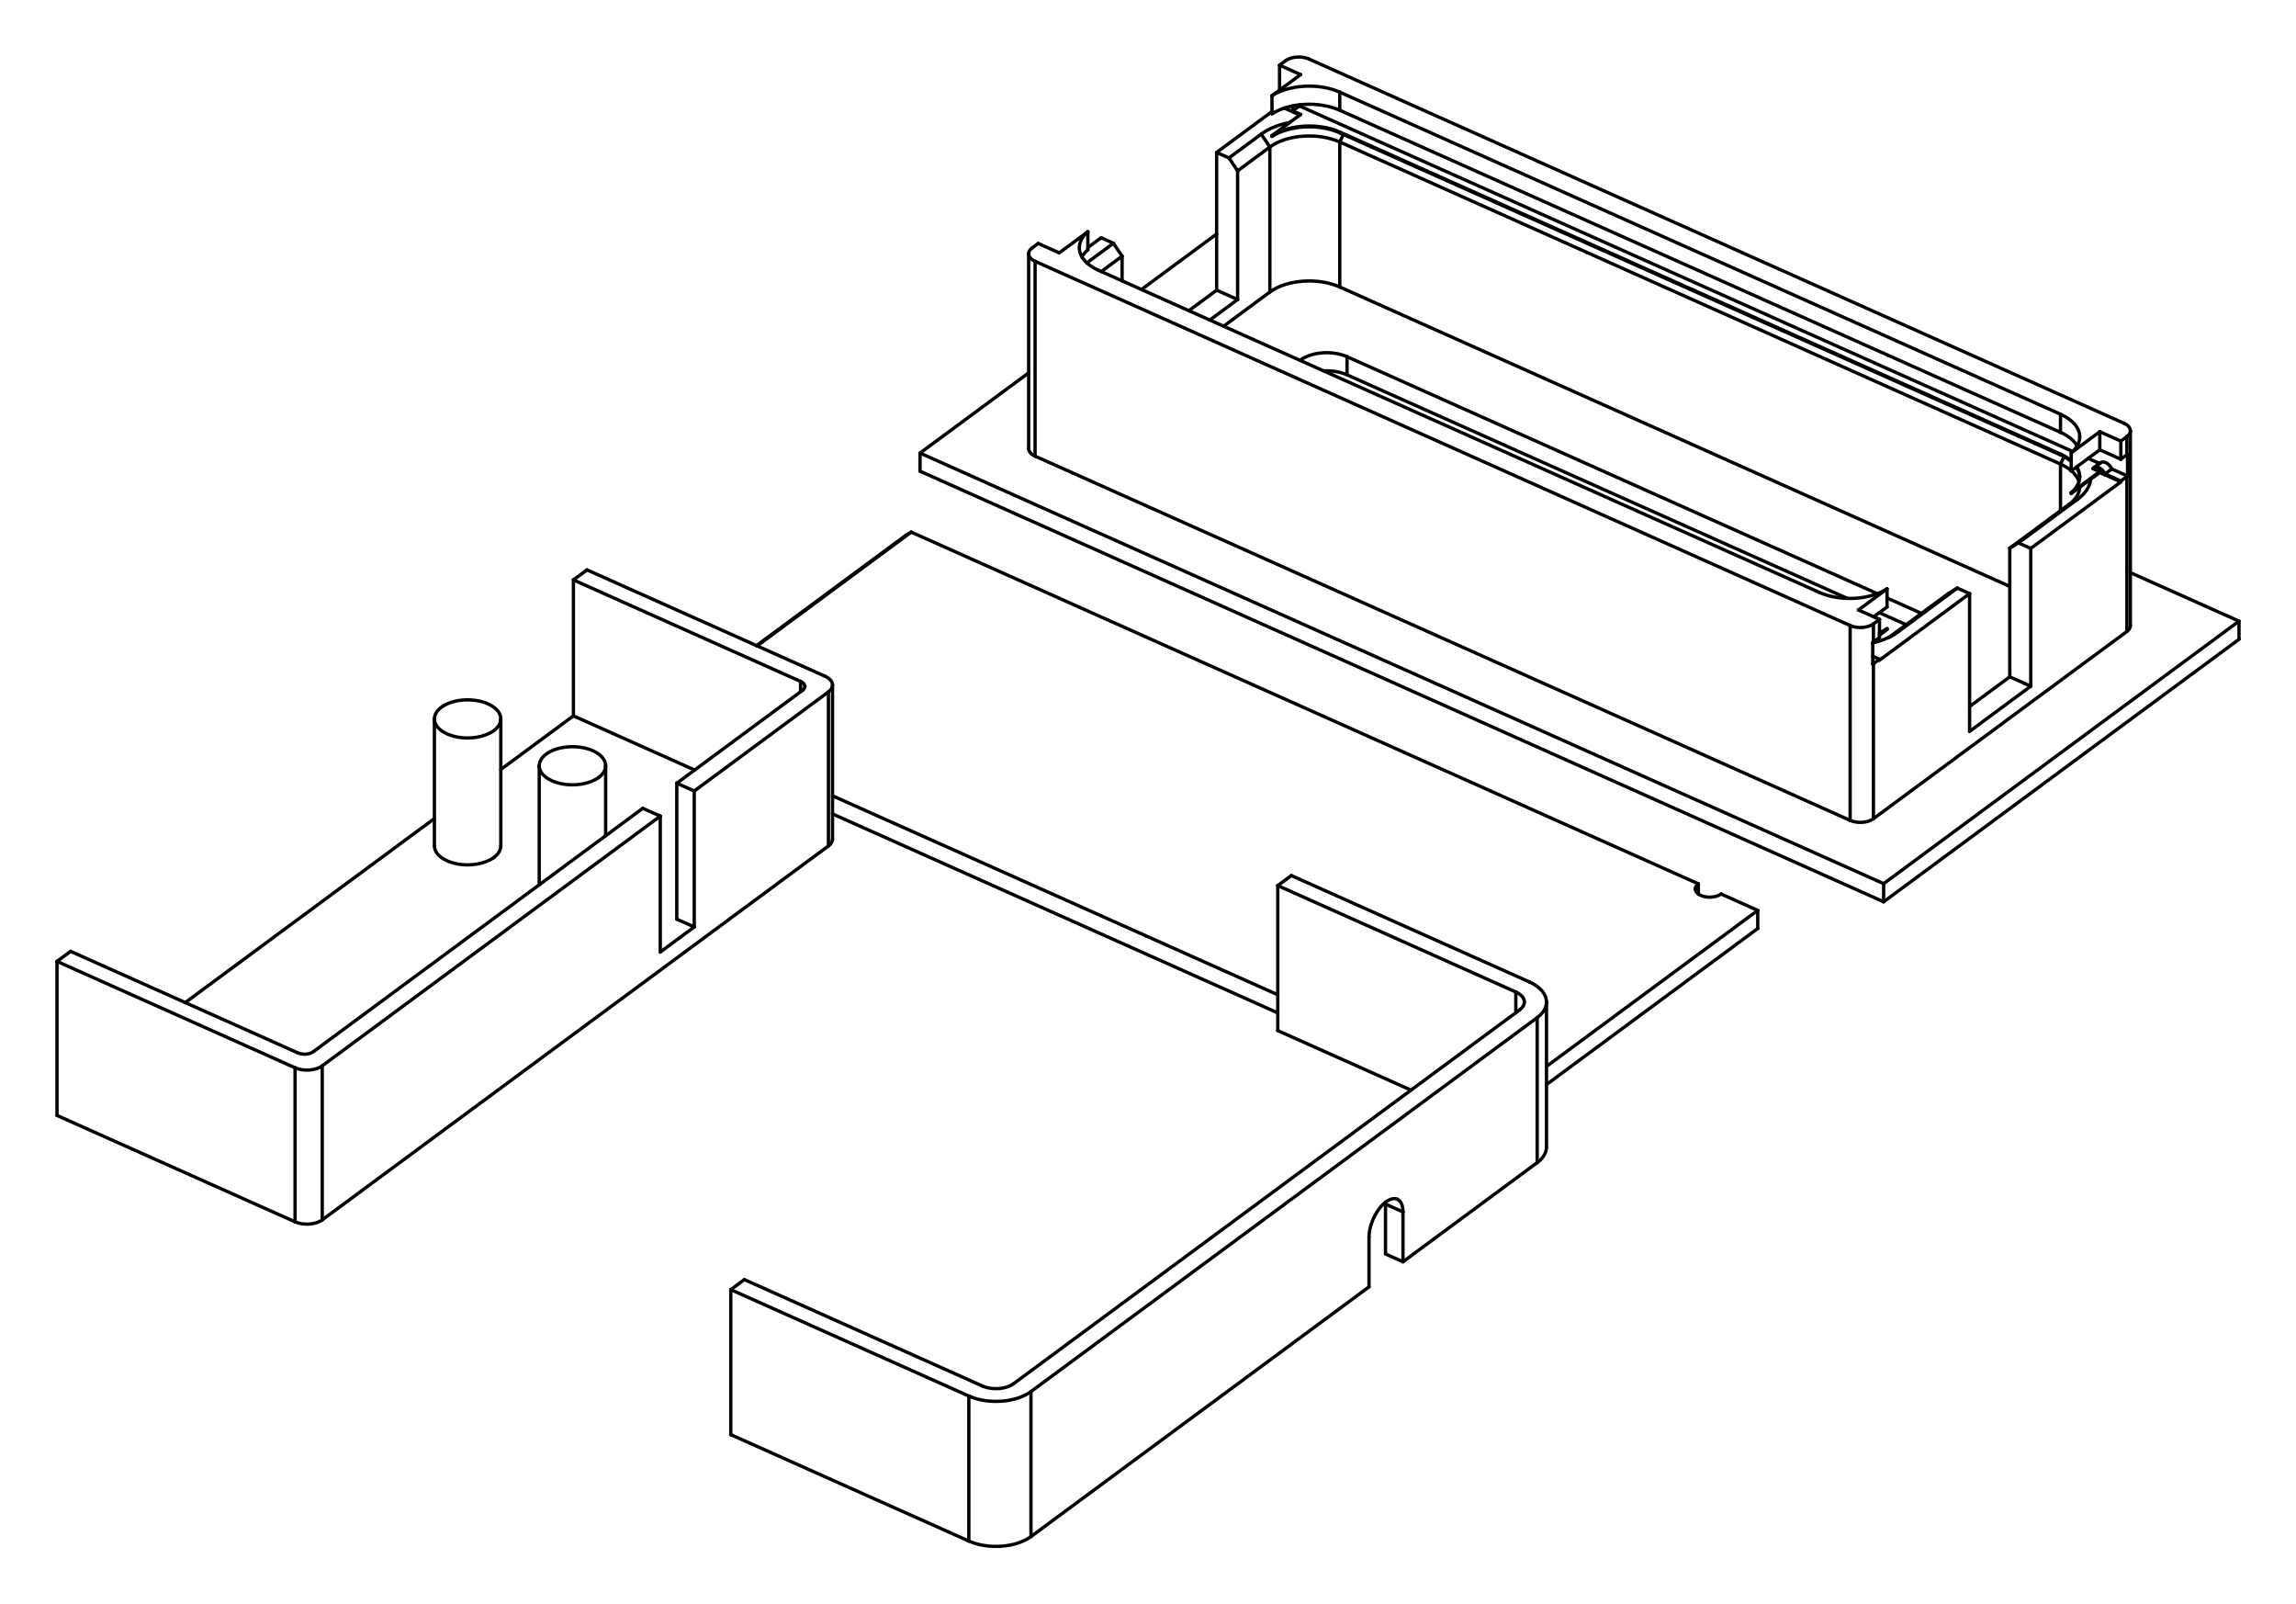
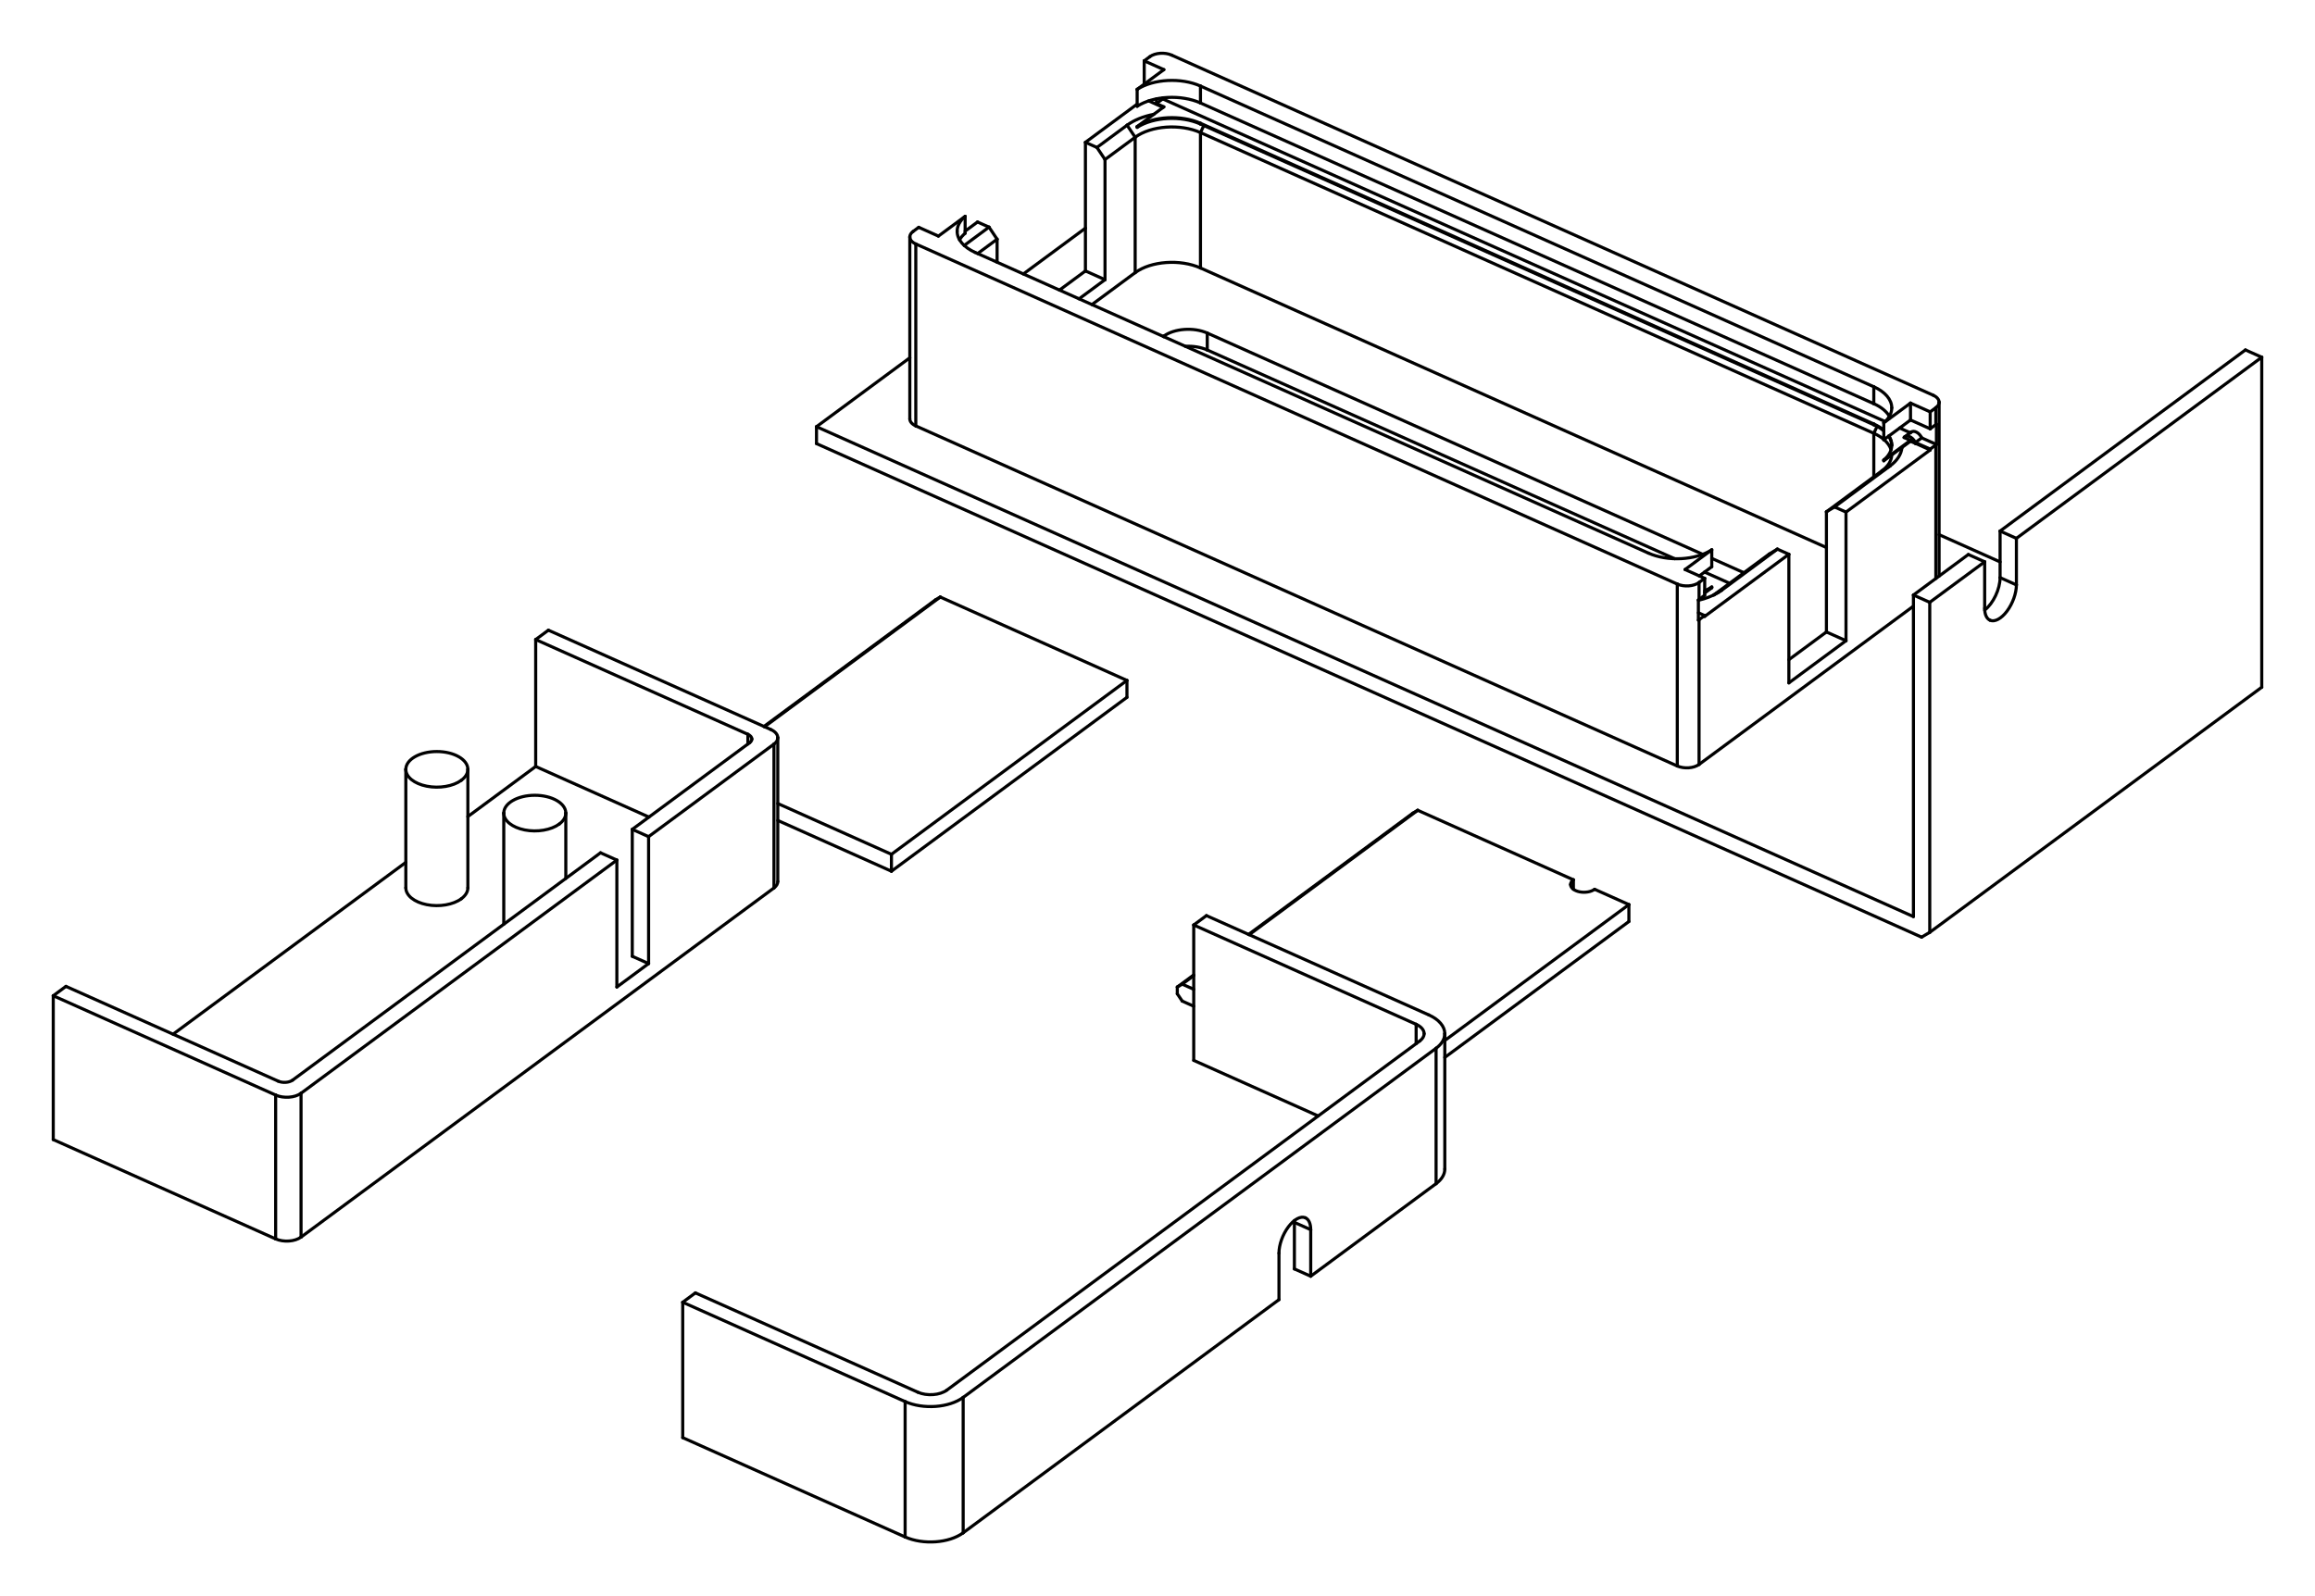
- <svg xmlns="http://www.w3.org/2000/svg" width="207.454mm" height="144.833mm" viewBox="-112.02 -72.823 207.454 144.833" version="1.1">
+ <svg xmlns="http://www.w3.org/2000/svg" width="223.894mm" height="154.321mm" viewBox="-115.089 -80.044 223.894 154.321" version="1.1">
  <g transform="scale(1,-1)" stroke-linecap="round">
    <g fill="none" stroke="rgb(0,0,0)" stroke-width="0.3" id="visible">
-       <line x1="58.175" y1="-8.634" x2="-28.89" y2="30.26" />
-       <line x1="90.284" y1="15.077" x2="58.175" y2="-8.634" />
-       <path d="M 9.691,38.965 A 3.0,1.723 -7.637550294338697e-15 0,1 7.572,39.321" />
-       <line x1="60.21" y1="16.397" x2="57.785" y2="17.481" />
-       <line x1="54.895" y1="18.771" x2="9.691" y2="38.965" />
-       <line x1="-28.89" y1="31.898" x2="-28.89" y2="30.26" />
-       <line x1="-2.092" y1="51.688" x2="-8.884" y2="46.672" />
-       <line x1="-19.076" y1="39.145" x2="-28.89" y2="31.898" />
-       <line x1="58.175" y1="-6.997" x2="58.175" y2="-8.634" />
-       <line x1="58.175" y1="-6.997" x2="-28.89" y2="31.898" />
-       <line x1="90.284" y1="16.715" x2="90.284" y2="15.077" />
-       <line x1="90.284" y1="16.715" x2="58.175" y2="-6.997" />
-       <line x1="90.284" y1="16.715" x2="80.47" y2="21.099" />
-       <line x1="5.443" y1="40.272" x2="5.482" y2="40.3" />
-       <path d="M 9.691,40.602 A 3.0,1.723 -7.637550294338697e-15 0,1 5.482,40.3" />
-       <line x1="61.591" y1="17.417" x2="58.483" y2="18.806" />
-       <line x1="57.607" y1="19.197" x2="9.691" y2="40.602" />
-       <path d="M -18.497,31.621 A 1.5,0.862 180.0 0,0 -19.076,32.301" />
-       <path d="M 80.47,16.312 A 1.5,0.862 180.0 0,0 80.154,15.783" />
-       <line x1="-18.497" y1="31.621" x2="55.149" y2="-1.28" />
-       <line x1="80.154" y1="15.783" x2="57.254" y2="-1.128" />
-       <path d="M 57.254,-1.128 A 1.5,0.862 180.0 0,0 55.149,-1.28" />
-       <line x1="2.719" y1="46.446" x2="-1.464" y2="43.357" />
-       <path d="M 2.719,46.446 A 4.5,2.585 180.0 0,0 9.034,46.899" />
-       <line x1="9.034" y1="46.899" x2="69.573" y2="19.855" />
-       <path d="M 4.14,67.34 A 1.5,0.862 180.0 0,0 6.245,67.492" />
-       <line x1="4.14" y1="67.34" x2="3.593" y2="66.937" />
-       <line x1="3.593" y1="64.682" x2="3.593" y2="66.937" />
-       <line x1="2.911" y1="62.749" x2="-2.092" y2="59.055" />
-       <line x1="-2.092" y1="46.612" x2="-2.092" y2="59.055" />
-       <line x1="-2.092" y1="46.612" x2="-4.601" y2="44.759" />
-       <line x1="-12.529" y1="51.348" x2="-13.727" y2="50.463" />
-       <line x1="-18.214" y1="50.833" x2="-18.76" y2="50.429" />
-       <line x1="6.245" y1="67.492" x2="79.891" y2="34.591" />
-       <path d="M -18.497,49.22 A 1.5,0.862 180.0 0,0 -19.076,49.9" />
-       <path d="M -19.076,49.9 A 1.5,0.862 180.0 0,0 -18.76,50.429" />
-       <path d="M 79.891,34.591 A 1.5,0.862 180.0 0,0 80.47,33.911" />
-       <path d="M 80.47,33.911 A 1.5,0.862 180.0 0,0 80.154,33.382" />
-       <path d="M 80.154,31.745 A 1.5,0.862 -7.637550294338697e-15 0,1 80.213,31.792" />
-       <line x1="80.213" y1="29.827" x2="80.213" y2="31.792" />
-       <path d="M 80.154,29.781 A 1.5,0.862 -7.637550294338697e-15 0,1 80.213,29.827" />
-       <line x1="-18.497" y1="49.22" x2="55.149" y2="16.32" />
-       <line x1="80.154" y1="29.781" x2="79.608" y2="29.377" />
-       <line x1="79.608" y1="29.295" x2="79.608" y2="29.377" />
-       <line x1="79.608" y1="29.295" x2="71.467" y2="23.283" />
-       <line x1="71.467" y1="10.841" x2="71.467" y2="23.283" />
-       <line x1="71.467" y1="10.841" x2="65.942" y2="6.76" />
-       <line x1="65.942" y1="6.76" x2="65.942" y2="19.203" />
-       <line x1="65.942" y1="19.203" x2="57.801" y2="13.191" />
-       <line x1="57.801" y1="13.191" x2="57.801" y2="13.273" />
-       <line x1="57.801" y1="13.273" x2="57.254" y2="12.87" />
-       <path d="M 57.254,16.471 A 1.5,0.862 180.0 0,0 55.149,16.32" />
-       <path d="M 57.19,12.825 A 1.5,0.862 -7.637550294338697e-15 0,1 57.254,12.87" />
-       <line x1="57.19" y1="12.825" x2="57.19" y2="14.79" />
-       <path d="M 57.19,14.79 A 1.5,0.862 -7.637550294338697e-15 0,1 57.254,14.834" />
-       <line x1="2.719" y1="59.544" x2="-0.197" y2="57.39" />
-       <line x1="-0.197" y1="45.766" x2="-0.197" y2="57.39" />
-       <line x1="-0.197" y1="45.766" x2="-2.707" y2="43.913" />
-       <line x1="-10.634" y1="47.454" x2="-10.634" y2="49.683" />
-       <line x1="-10.634" y1="49.683" x2="-12.515" y2="48.294" />
-       <path d="M 2.719,59.544 A 4.5,2.585 180.0 0,0 9.034,59.997" />
-       <line x1="9.034" y1="59.997" x2="74.155" y2="30.905" />
-       <path d="M 74.155,30.905 A 4.5,2.585 180.0 0,0 75.121,30.312" />
-       <path d="M 75.139,30.296 A 4.5,2.585 180.0 0,0 75.824,29.315" />
-       <path d="M 75.892,28.814 A 4.5,2.585 180.0 0,0 74.945,27.278" />
-       <line x1="74.945" y1="27.278" x2="69.573" y2="23.311" />
-       <line x1="69.573" y1="11.687" x2="69.573" y2="23.311" />
-       <line x1="69.573" y1="11.687" x2="65.942" y2="9.006" />
-       <line x1="64.047" y1="19.231" x2="58.679" y2="15.267" />
-       <line x1="5.496" y1="66.087" x2="3.593" y2="66.937" />
-       <line x1="5.496" y1="66.087" x2="2.911" y2="64.178" />
-       <path d="M 2.911,64.178 A 4.5,2.585 180.0 0,0 9.034,64.499" />
-       <line x1="9.034" y1="64.499" x2="74.155" y2="35.408" />
-       <path d="M 74.155,35.408 A 4.5,2.585 180.0 0,0 75.893,33.367" />
-       <path d="M 75.893,33.367 A 4.5,2.585 180.0 0,0 75.121,31.92" />
-       <line x1="77.706" y1="33.829" x2="75.121" y2="31.92" />
-       <line x1="79.608" y1="32.979" x2="77.706" y2="33.829" />
-       <line x1="80.154" y1="33.382" x2="79.608" y2="32.979" />
-       <line x1="4.777" y1="62.806" x2="4.777" y2="63.26" />
-       <line x1="4.777" y1="62.806" x2="5.496" y2="62.485" />
-       <line x1="4.023" y1="63.061" x2="5.427" y2="62.434" />
-       <line x1="-0.979" y1="58.558" x2="-2.092" y2="59.055" />
-       <line x1="-0.979" y1="58.558" x2="1.937" y2="60.711" />
-       <path d="M 1.937,60.711 A 5.49,3.153 180.0 0,0 4.519,61.764" />
-       <line x1="-2.092" y1="46.612" x2="-0.197" y2="45.766" />
-       <line x1="-0.197" y1="57.39" x2="-0.979" y2="58.558" />
-       <line x1="-11.416" y1="50.85" x2="-12.529" y2="51.348" />
-       <line x1="-10.634" y1="49.683" x2="-11.416" y2="50.85" />
-       <line x1="-13.817" y1="49.077" x2="-11.416" y2="50.85" />
-       <line x1="-16.312" y1="49.983" x2="-18.214" y2="50.833" />
-       <line x1="57.801" y1="16.875" x2="55.898" y2="17.725" />
-       <line x1="58.483" y1="19.634" x2="55.898" y2="17.725" />
-       <path d="M 58.483,19.634 A 4.5,2.585 180.0 0,0 52.36,19.313" />
-       <line x1="-12.761" y1="48.404" x2="52.36" y2="19.313" />
-       <path d="M -12.761,48.404 A 4.5,2.585 180.0 0,0 -14.498,50.445" />
-       <path d="M -14.498,50.445 A 4.5,2.585 180.0 0,0 -13.727,51.892" />
-       <line x1="-13.727" y1="51.892" x2="-16.312" y2="49.983" />
-       <line x1="57.801" y1="16.875" x2="57.254" y2="16.471" />
-       <line x1="79.608" y1="31.342" x2="79.608" y2="32.979" />
-       <line x1="80.154" y1="31.745" x2="79.608" y2="31.342" />
-       <path d="M 9.034,62.862 A 4.5,2.585 -7.637550294338697e-15 0,1 2.911,62.541" />
-       <line x1="9.034" y1="62.862" x2="74.155" y2="33.77" />
-       <path d="M 75.661,32.549 A 4.5,2.585 -7.637550294338697e-15 0,1 74.155,33.77" />
-       <line x1="75.121" y1="30.283" x2="77.706" y2="32.192" />
-       <line x1="77.706" y1="32.192" x2="79.608" y2="31.342" />
-       <line x1="78.789" y1="30.463" x2="80.213" y2="29.827" />
-       <path d="M 77.695,30.952 A 0.8,0.517 -53.555 0,0 77.767,31.024" />
-       <path d="M 77.767,31.024 A 0.8,0.517 -53.555 0,0 78.789,30.463" />
-       <line x1="5.385" y1="63.255" x2="75.256" y2="32.042" />
-       <line x1="76.656" y1="31.416" x2="77.68" y2="30.959" />
-       <line x1="5.385" y1="63.356" x2="5.385" y2="63.255" />
-       <line x1="78.181" y1="30.014" x2="78.789" y2="30.463" />
-       <line x1="78.181" y1="30.014" x2="79.608" y2="29.377" />
-       <line x1="78.22" y1="29.915" x2="79.608" y2="29.295" />
-       <path d="M 78.181,30.014 A 0.8,0.517 -53.555 0,0 78.22,29.915" />
-       <line x1="77.699" y1="30.141" x2="76.876" y2="29.533" />
-       <path d="M 76.876,29.533 A 5.49,3.153 180.0 0,0 75.726,27.748" />
-       <line x1="75.726" y1="27.748" x2="70.354" y2="23.781" />
-       <line x1="71.467" y1="23.283" x2="70.354" y2="23.781" />
-       <line x1="78.214" y1="29.911" x2="78.22" y2="29.915" />
-       <line x1="77.699" y1="30.141" x2="78.214" y2="29.911" />
-       <line x1="69.573" y1="11.687" x2="71.467" y2="10.841" />
-       <line x1="70.354" y1="23.781" x2="69.573" y2="23.311" />
-       <line x1="64.829" y1="19.7" x2="64.047" y2="19.231" />
-       <line x1="65.942" y1="19.203" x2="64.829" y2="19.7" />
-       <line x1="64.829" y1="19.7" x2="59.457" y2="15.733" />
-       <path d="M 59.457,15.733 A 5.49,3.153 180.0 0,0 59.072,15.479" />
-       <path d="M 59.072,15.479 A 5.49,3.153 180.0 0,0 57.19,14.748" />
-       <line x1="57.19" y1="13.546" x2="57.801" y2="13.273" />
-       <line x1="57.801" y1="15.238" x2="57.254" y2="14.834" />
-       <line x1="57.28" y1="17.108" x2="58.483" y2="17.996" />
-       <path d="M -13.727,50.255 A 4.5,2.585 -7.637550294338697e-15 0,1 -14.267,49.626" />
-       <line x1="57.801" y1="15.238" x2="57.801" y2="16.875" />
-       <path d="M 76.887,29.549 L 76.876,29.533" />
-       <line x1="2.911" y1="62.541" x2="2.911" y2="64.178" />
-       <line x1="75.121" y1="30.283" x2="75.121" y2="31.92" />
-       <line x1="77.706" y1="33.829" x2="77.706" y2="32.192" />
-       <line x1="5.385" y1="63.255" x2="4.777" y2="62.806" />
-       <line x1="2.911" y1="60.576" x2="5.496" y2="62.485" />
-       <path d="M 9.034,60.897 A 4.5,2.585 -7.637550294338697e-15 0,1 2.911,60.576" />
-       <line x1="9.034" y1="60.897" x2="74.155" y2="31.806" />
-       <path d="M 75.121,28.318 A 4.5,2.585 -7.637550294338697e-15 0,1 75.893,29.765" />
-       <path d="M 75.893,29.765 A 4.5,2.585 -7.637550294338697e-15 0,1 75.62,30.651" />
-       <path d="M 75.121,31.213 A 4.5,2.585 -7.637550294338697e-15 0,1 74.155,31.806" />
-       <line x1="75.121" y1="28.318" x2="77.699" y2="30.222" />
-       <line x1="77.082" y1="30.498" x2="77.699" y2="30.222" />
-       <line x1="2.911" y1="60.503" x2="2.911" y2="60.576" />
-       <line x1="-13.727" y1="50.255" x2="-13.727" y2="51.892" />
-       <line x1="57.801" y1="15.528" x2="58.483" y2="16.032" />
-       <path d="M 57.801,15.674 A 4.5,2.585 -7.637550294338697e-15 0,1 58.483,16.032" />
-       <line x1="58.483" y1="17.996" x2="58.483" y2="19.634" />
-       <path d="M 77.082,30.498 A 0.8,0.517 -53.555 0,0 77.153,30.57" />
-       <path d="M 77.153,30.57 A 0.8,0.517 -53.555 0,0 78.214,29.911" />
-       <line x1="77.699" y1="30.141" x2="77.699" y2="30.222" />
-       <line x1="75.121" y1="28.244" x2="76.887" y2="29.549" />
-       <line x1="75.121" y1="28.244" x2="75.121" y2="28.318" />
-       <line x1="58.483" y1="15.958" x2="58.483" y2="16.032" />
-       <line x1="57.801" y1="15.454" x2="58.483" y2="15.958" />
-       <path d="M 9.034,60.824 A 4.5,2.585 -7.637550294338697e-15 0,1 2.911,60.503" />
-       <line x1="9.034" y1="60.824" x2="74.155" y2="31.732" />
-       <path d="M 75.892,29.729 A 4.5,2.585 -7.637550294338697e-15 0,1 75.587,30.627" />
-       <path d="M 75.121,31.139 A 4.5,2.585 -7.637550294338697e-15 0,1 74.155,31.732" />
-       <line x1="-43.669" y1="14.506" x2="-30.162" y2="24.48" />
-       <line x1="-36.797" y1="0.939" x2="3.431" y2="-17.032" />
-       <line x1="-36.797" y1="-0.698" x2="3.431" y2="-18.669" />
-       <line x1="-43.61" y1="14.479" x2="-29.688" y2="24.759" />
-       <line x1="-30.162" y1="24.48" x2="-29.688" y2="24.759" />
-       <line x1="41.432" y1="-7.929" x2="41.432" y2="-7.012" />
-       <line x1="-29.688" y1="24.759" x2="41.432" y2="-7.012" />
-       <line x1="43.485" y1="-7.929" x2="46.8" y2="-9.41" />
-       <line x1="27.713" y1="-23.505" x2="46.8" y2="-9.41" />
-       <path d="M 41.432,-7.012 A 1.3,0.747 -1.8094996849702792e-15 0,1 41.158,-7.471" />
-       <path d="M 41.158,-7.471 A 1.3,0.747 -1.8094996849702792e-15 0,1 43.485,-7.929" />
-       <line x1="27.713" y1="-25.142" x2="46.8" y2="-11.047" />
-       <line x1="46.8" y1="-11.047" x2="46.8" y2="-9.41" />
-       <path d="M -37.165,-3.589 A 1.75,1.005 -1.8094996849702792e-15 0,1 -36.797,-2.972" />
-       <line x1="-82.904" y1="-37.366" x2="-37.165" y2="-3.589" />
-       <path d="M -85.36,-37.542 A 1.75,1.005 -1.8094996849702792e-15 0,1 -82.904,-37.366" />
-       <line x1="-106.87" y1="-27.933" x2="-85.36" y2="-37.542" />
-       <line x1="-106.87" y1="-14.017" x2="-105.642" y2="-13.11" />
-       <line x1="-95.281" y1="-17.738" x2="-72.77" y2="-1.114" />
-       <line x1="-66.77" y1="3.316" x2="-60.21" y2="8.161" />
-       <line x1="-60.21" y1="20.44" x2="-60.21" y2="8.161" />
-       <line x1="-60.21" y1="20.44" x2="-58.982" y2="21.347" />
-       <line x1="-106.87" y1="-14.017" x2="-106.87" y2="-27.933" />
-       <line x1="-58.982" y1="21.347" x2="-37.472" y2="11.737" />
-       <path d="M -37.472,11.737 A 1.75,1.005 180.0 0,0 -36.797,10.944" />
-       <path d="M -36.797,10.944 A 1.75,1.005 180.0 0,0 -37.165,10.327" />
-       <line x1="-49.291" y1="1.373" x2="-37.165" y2="10.327" />
-       <line x1="-49.291" y1="1.373" x2="-49.291" y2="-10.906" />
-       <line x1="-52.36" y1="-13.173" x2="-49.291" y2="-10.906" />
+       <line x1="103.655" y1="45.486" x2="102.076" y2="46.192" />
+       <line x1="78.348" y1="28.669" x2="102.076" y2="46.192" />
+       <line x1="79.926" y1="27.963" x2="78.348" y2="28.669" />
+       <line x1="103.655" y1="45.486" x2="79.926" y2="27.963" />
+       <line x1="78.348" y1="25.685" x2="72.45" y2="28.32" />
+       <line x1="103.655" y1="13.561" x2="103.655" y2="45.486" />
+       <line x1="69.967" y1="-8.627" x2="69.967" y2="22.48" />
+       <line x1="78.348" y1="24.166" x2="78.348" y2="28.669" />
+       <path d="M 76.862,21.024 A 2.5,1.256 -114.072 0,1 78.348,24.166" />
+       <line x1="69.967" y1="22.48" x2="75.278" y2="26.402" />
+       <line x1="78.348" y1="24.166" x2="79.926" y2="23.461" />
+       <line x1="79.926" y1="23.461" x2="79.926" y2="27.963" />
+       <path d="M 76.857,21.194 A 2.5,1.256 -114.072 0,1 77.372,20.045" />
+       <path d="M 77.372,20.045 A 2.5,1.256 -114.072 0,1 79.926,23.461" />
+       <line x1="76.857" y1="21.194" x2="76.857" y2="25.696" />
+       <line x1="76.857" y1="25.696" x2="71.546" y2="21.775" />
+       <line x1="71.546" y1="-10.151" x2="71.546" y2="21.775" />
+       <line x1="71.546" y1="-10.151" x2="103.655" y2="13.561" />
+       <line x1="-10.112" y1="57.973" x2="-16.115" y2="53.541" />
+       <line x1="-27.097" y1="45.431" x2="-36.122" y2="38.766" />
+       <line x1="69.967" y1="-8.627" x2="-36.122" y2="38.766" />
+       <path d="M -26.518,38.842 A 1.5,0.862 180.0 0,0 -27.097,39.522" />
+       <line x1="-26.518" y1="38.842" x2="47.129" y2="5.942" />
+       <line x1="69.967" y1="21.404" x2="49.234" y2="6.093" />
+       <path d="M 49.234,6.093 A 1.5,0.862 180.0 0,0 47.129,5.942" />
+       <line x1="70.757" y1="-10.617" x2="71.546" y2="-10.151" />
+       <line x1="70.757" y1="-10.617" x2="-36.122" y2="37.129" />
+       <path d="M 1.671,46.187 A 3.0,1.723 -7.637550294338697e-15 0,1 -0.449,46.542" />
+       <line x1="52.189" y1="23.618" x2="49.764" y2="24.702" />
+       <line x1="46.874" y1="25.993" x2="1.671" y2="46.187" />
+       <line x1="-36.122" y1="38.766" x2="-36.122" y2="37.129" />
+       <line x1="71.546" y1="21.775" x2="69.967" y2="22.48" />
+       <line x1="76.857" y1="25.696" x2="75.278" y2="26.402" />
+       <path d="M -3.881,74.562 A 1.5,0.862 180.0 0,0 -1.776,74.713" />
+       <line x1="-3.881" y1="74.562" x2="-4.427" y2="74.158" />
+       <line x1="-4.427" y1="71.904" x2="-4.427" y2="74.158" />
+       <line x1="-5.11" y1="69.971" x2="-10.112" y2="66.276" />
+       <line x1="-10.112" y1="53.834" x2="-10.112" y2="66.276" />
+       <line x1="-10.112" y1="53.834" x2="-12.622" y2="51.98" />
+       <line x1="-20.549" y1="58.569" x2="-21.747" y2="57.684" />
+       <line x1="-26.235" y1="58.054" x2="-26.781" y2="57.651" />
+       <line x1="-1.776" y1="74.713" x2="71.871" y2="41.813" />
+       <path d="M -26.518,56.442 A 1.5,0.862 180.0 0,0 -27.097,57.122" />
+       <path d="M -27.097,57.122 A 1.5,0.862 180.0 0,0 -26.781,57.651" />
+       <path d="M 71.871,41.813 A 1.5,0.862 180.0 0,0 72.45,41.133" />
+       <path d="M 72.45,41.133 A 1.5,0.862 180.0 0,0 72.134,40.604" />
+       <path d="M 72.134,38.967 A 1.5,0.862 -7.637550294338697e-15 0,1 72.192,39.013" />
+       <line x1="72.192" y1="37.048" x2="72.192" y2="39.013" />
+       <path d="M 72.134,37.002 A 1.5,0.862 -7.637550294338697e-15 0,1 72.192,37.048" />
+       <line x1="-26.518" y1="56.442" x2="47.129" y2="23.542" />
+       <line x1="72.134" y1="37.002" x2="71.587" y2="36.598" />
+       <line x1="71.587" y1="36.517" x2="71.587" y2="36.598" />
+       <line x1="71.587" y1="36.517" x2="63.446" y2="30.505" />
+       <line x1="63.446" y1="18.062" x2="63.446" y2="30.505" />
+       <line x1="63.446" y1="18.062" x2="57.921" y2="13.982" />
+       <line x1="57.921" y1="13.982" x2="57.921" y2="26.424" />
+       <line x1="57.921" y1="26.424" x2="49.78" y2="20.413" />
+       <line x1="49.78" y1="20.413" x2="49.78" y2="20.494" />
+       <line x1="49.78" y1="20.494" x2="49.234" y2="20.091" />
+       <path d="M 49.234,23.693 A 1.5,0.862 180.0 0,0 47.129,23.542" />
+       <path d="M 49.17,20.047 A 1.5,0.862 -7.637550294338697e-15 0,1 49.234,20.091" />
+       <line x1="49.17" y1="20.047" x2="49.17" y2="22.011" />
+       <path d="M 49.17,22.011 A 1.5,0.862 -7.637550294338697e-15 0,1 49.234,22.056" />
+       <line x1="-2.577" y1="47.493" x2="-2.539" y2="47.522" />
+       <path d="M 1.671,47.824 A 3.0,1.723 -7.637550294338697e-15 0,1 -2.539,47.522" />
+       <line x1="53.571" y1="24.639" x2="50.463" y2="26.027" />
+       <line x1="49.586" y1="26.419" x2="1.671" y2="47.824" />
+       <line x1="-2.525" y1="73.308" x2="-4.427" y2="74.158" />
+       <line x1="-2.525" y1="73.308" x2="-5.11" y2="71.4" />
+       <path d="M -5.11,71.4 A 4.5,2.585 180.0 0,0 1.013,71.721" />
+       <line x1="1.013" y1="71.721" x2="66.135" y2="42.629" />
+       <path d="M 66.135,42.629 A 4.5,2.585 180.0 0,0 67.872,40.589" />
+       <path d="M 67.872,40.589 A 4.5,2.585 180.0 0,0 67.1,39.141" />
+       <line x1="69.685" y1="41.05" x2="67.1" y2="39.141" />
+       <line x1="71.587" y1="40.2" x2="69.685" y2="41.05" />
+       <line x1="72.134" y1="40.604" x2="71.587" y2="40.2" />
+       <line x1="-3.243" y1="70.027" x2="-3.243" y2="70.481" />
+       <line x1="-3.243" y1="70.027" x2="-2.525" y2="69.707" />
+       <line x1="-3.997" y1="70.282" x2="-2.594" y2="69.656" />
+       <line x1="-9" y1="65.779" x2="-10.112" y2="66.276" />
+       <line x1="-9" y1="65.779" x2="-6.083" y2="67.933" />
+       <path d="M -6.083,67.933 A 5.49,3.153 180.0 0,0 -3.502,68.985" />
+       <line x1="-10.112" y1="53.834" x2="-8.218" y2="52.987" />
+       <line x1="-8.218" y1="64.611" x2="-9" y2="65.779" />
+       <line x1="-8.218" y1="52.987" x2="-8.218" y2="64.611" />
+       <line x1="-8.218" y1="52.987" x2="-10.728" y2="51.134" />
+       <line x1="-19.437" y1="58.072" x2="-20.549" y2="58.569" />
+       <line x1="-18.655" y1="56.904" x2="-19.437" y2="58.072" />
+       <line x1="-18.655" y1="54.676" x2="-18.655" y2="56.904" />
+       <line x1="-21.838" y1="56.298" x2="-19.437" y2="58.072" />
+       <line x1="-24.332" y1="57.204" x2="-26.235" y2="58.054" />
+       <line x1="49.78" y1="24.096" x2="47.878" y2="24.946" />
+       <line x1="50.463" y1="26.855" x2="47.878" y2="24.946" />
+       <path d="M 50.463,26.855 A 4.5,2.585 180.0 0,0 44.34,26.534" />
+       <line x1="-20.782" y1="55.626" x2="44.34" y2="26.534" />
+       <path d="M -20.782,55.626 A 4.5,2.585 180.0 0,0 -22.519,57.666" />
+       <path d="M -22.519,57.666 A 4.5,2.585 180.0 0,0 -21.747,59.113" />
+       <line x1="-21.747" y1="59.113" x2="-24.332" y2="57.204" />
+       <line x1="49.78" y1="24.096" x2="49.234" y2="23.693" />
+       <line x1="71.587" y1="38.563" x2="71.587" y2="40.2" />
+       <line x1="72.134" y1="38.967" x2="71.587" y2="38.563" />
+       <path d="M 1.013,70.083 A 4.5,2.585 -7.637550294338697e-15 0,1 -5.11,69.762" />
+       <line x1="1.013" y1="70.083" x2="66.135" y2="40.992" />
+       <path d="M 67.64,39.77 A 4.5,2.585 -7.637550294338697e-15 0,1 66.135,40.992" />
+       <line x1="67.1" y1="37.504" x2="69.685" y2="39.413" />
+       <line x1="69.685" y1="39.413" x2="71.587" y2="38.563" />
+       <line x1="70.769" y1="37.684" x2="72.192" y2="37.048" />
+       <path d="M 69.675,38.173 A 0.8,0.517 -53.555 0,0 69.746,38.245" />
+       <path d="M 69.746,38.245 A 0.8,0.517 -53.555 0,0 70.769,37.684" />
+       <line x1="-2.636" y1="70.476" x2="67.235" y2="39.263" />
+       <line x1="68.635" y1="38.638" x2="69.659" y2="38.18" />
+       <line x1="-2.636" y1="70.577" x2="-2.636" y2="70.476" />
+       <line x1="70.161" y1="37.236" x2="70.769" y2="37.684" />
+       <line x1="70.161" y1="37.236" x2="71.587" y2="36.598" />
+       <line x1="70.199" y1="37.137" x2="71.587" y2="36.517" />
+       <path d="M 70.161,37.236 A 0.8,0.517 -53.555 0,0 70.199,37.137" />
+       <line x1="69.679" y1="37.362" x2="68.856" y2="36.754" />
+       <path d="M 68.856,36.754 A 5.49,3.153 180.0 0,0 67.705,34.969" />
+       <line x1="67.705" y1="34.969" x2="62.333" y2="31.002" />
+       <line x1="63.446" y1="30.505" x2="62.333" y2="31.002" />
+       <line x1="70.193" y1="37.132" x2="70.199" y2="37.137" />
+       <line x1="69.679" y1="37.362" x2="70.193" y2="37.132" />
+       <line x1="61.552" y1="18.908" x2="63.446" y2="18.062" />
+       <line x1="61.552" y1="18.908" x2="61.552" y2="30.532" />
+       <line x1="62.333" y1="31.002" x2="61.552" y2="30.532" />
+       <line x1="61.552" y1="18.908" x2="57.921" y2="16.227" />
+       <line x1="56.808" y1="26.922" x2="56.026" y2="26.452" />
+       <line x1="57.921" y1="26.424" x2="56.808" y2="26.922" />
+       <line x1="56.808" y1="26.922" x2="51.436" y2="22.954" />
+       <path d="M 51.436,22.954 A 5.49,3.153 180.0 0,0 51.051,22.7" />
+       <path d="M 51.051,22.7 A 5.49,3.153 180.0 0,0 49.17,21.969" />
+       <line x1="49.17" y1="20.767" x2="49.78" y2="20.494" />
+       <line x1="49.78" y1="22.459" x2="49.234" y2="22.056" />
+       <line x1="49.259" y1="24.329" x2="50.463" y2="25.218" />
+       <path d="M -21.747,57.476 A 4.5,2.585 -7.637550294338697e-15 0,1 -22.288,56.847" />
+       <line x1="49.78" y1="22.459" x2="49.78" y2="24.096" />
+       <line x1="-5.302" y1="53.667" x2="-9.484" y2="50.579" />
+       <path d="M -5.302,53.667 A 4.5,2.585 180.0 0,0 1.013,54.121" />
+       <line x1="1.013" y1="54.121" x2="61.552" y2="27.076" />
+       <line x1="-5.11" y1="69.762" x2="-5.11" y2="71.4" />
+       <line x1="67.1" y1="37.504" x2="67.1" y2="39.141" />
+       <line x1="69.685" y1="41.05" x2="69.685" y2="39.413" />
+       <line x1="-2.636" y1="70.476" x2="-3.243" y2="70.027" />
+       <line x1="-5.11" y1="67.798" x2="-2.525" y2="69.707" />
+       <path d="M 1.013,68.119 A 4.5,2.585 -7.637550294338697e-15 0,1 -5.11,67.798" />
+       <line x1="1.013" y1="68.119" x2="66.135" y2="39.027" />
+       <path d="M 67.1,35.539 A 4.5,2.585 -7.637550294338697e-15 0,1 67.872,36.987" />
+       <path d="M 67.872,36.987 A 4.5,2.585 -7.637550294338697e-15 0,1 67.599,37.873" />
+       <path d="M 67.1,38.434 A 4.5,2.585 -7.637550294338697e-15 0,1 66.135,39.027" />
+       <line x1="67.1" y1="35.539" x2="69.679" y2="37.444" />
+       <line x1="69.061" y1="37.72" x2="69.679" y2="37.444" />
+       <line x1="-5.11" y1="67.724" x2="-5.11" y2="67.798" />
+       <line x1="-5.302" y1="66.765" x2="-8.218" y2="64.611" />
+       <path d="M -5.302,66.765 A 4.5,2.585 180.0 0,0 1.013,67.218" />
+       <line x1="-18.655" y1="56.904" x2="-20.535" y2="55.515" />
+       <line x1="-21.747" y1="57.476" x2="-21.747" y2="59.113" />
+       <line x1="49.78" y1="22.749" x2="50.463" y2="23.253" />
+       <path d="M 49.78,22.895 A 4.5,2.585 -7.637550294338697e-15 0,1 50.463,23.253" />
+       <line x1="50.463" y1="25.218" x2="50.463" y2="26.855" />
+       <path d="M 69.061,37.72 A 0.8,0.517 -53.555 0,0 69.132,37.792" />
+       <path d="M 69.132,37.792 A 0.8,0.517 -53.555 0,0 70.193,37.132" />
+       <line x1="69.679" y1="37.362" x2="69.679" y2="37.444" />
+       <path d="M 68.866,36.77 L 68.856,36.754" />
+       <line x1="67.1" y1="35.466" x2="68.866" y2="36.77" />
+       <line x1="67.1" y1="35.466" x2="67.1" y2="35.539" />
+       <path d="M 66.135,38.127 A 4.5,2.585 180.0 0,0 67.1,37.534" />
+       <path d="M 67.119,37.518 A 4.5,2.585 180.0 0,0 67.803,36.537" />
+       <path d="M 67.871,36.035 A 4.5,2.585 180.0 0,0 66.924,34.5" />
+       <line x1="66.924" y1="34.5" x2="61.552" y2="30.532" />
+       <line x1="56.026" y1="26.452" x2="50.659" y2="22.488" />
+       <line x1="50.463" y1="23.179" x2="50.463" y2="23.253" />
+       <line x1="49.78" y1="22.675" x2="50.463" y2="23.179" />
+       <line x1="1.013" y1="67.218" x2="66.135" y2="38.127" />
+       <path d="M 1.013,68.045 A 4.5,2.585 -7.637550294338697e-15 0,1 -5.11,67.724" />
+       <line x1="1.013" y1="68.045" x2="66.135" y2="38.953" />
+       <path d="M 67.871,36.95 A 4.5,2.585 -7.637550294338697e-15 0,1 67.567,37.849" />
+       <path d="M 67.1,38.36 A 4.5,2.585 -7.637550294338697e-15 0,1 66.135,38.953" />
+       <line x1="-41.203" y1="9.766" x2="-24.627" y2="22.007" />
+       <line x1="-39.866" y1="0.674" x2="-28.874" y2="-4.237" />
+       <line x1="-28.874" y1="-4.237" x2="-28.874" y2="-2.6" />
+       <line x1="-39.866" y1="2.311" x2="-28.874" y2="-2.6" />
+       <line x1="-41.144" y1="9.739" x2="-24.153" y2="22.287" />
+       <line x1="-24.627" y1="22.007" x2="-24.153" y2="22.287" />
+       <line x1="-6.097" y1="12.583" x2="-6.097" y2="14.22" />
+       <line x1="-24.153" y1="22.287" x2="-6.097" y2="14.22" />
+       <line x1="-28.874" y1="-4.237" x2="-6.097" y2="12.583" />
+       <line x1="-28.874" y1="-2.6" x2="-6.097" y2="14.22" />
+       <line x1="-1.227" y1="-16.097" x2="-1.227" y2="-15.442" />
+       <line x1="-1.227" y1="-15.442" x2="0.362" y2="-14.269" />
+       <line x1="5.665" y1="-10.353" x2="21.55" y2="1.378" />
+       <line x1="-0.753" y1="-15.162" x2="0.362" y2="-15.66" />
+       <line x1="-1.227" y1="-15.442" x2="-0.753" y2="-15.162" />
+       <line x1="-1.227" y1="-16.097" x2="-0.753" y2="-16.8" />
+       <line x1="-0.753" y1="-16.8" x2="0.362" y2="-17.298" />
+       <line x1="-0.753" y1="-15.162" x2="0.362" y2="-14.339" />
+       <line x1="5.724" y1="-10.379" x2="22.024" y2="1.658" />
+       <line x1="21.55" y1="1.378" x2="22.024" y2="1.658" />
+       <line x1="37.081" y1="-5.985" x2="37.081" y2="-5.068" />
+       <line x1="22.024" y1="1.658" x2="37.081" y2="-5.068" />
+       <line x1="39.133" y1="-5.985" x2="42.449" y2="-7.466" />
+       <line x1="24.644" y1="-20.615" x2="42.449" y2="-7.466" />
+       <path d="M 37.081,-5.068 A 1.3,0.747 -1.8094996849702792e-15 0,1 36.807,-5.527" />
+       <path d="M 36.807,-5.527 A 1.3,0.747 -1.8094996849702792e-15 0,1 39.133,-5.985" />
+       <line x1="24.644" y1="-22.252" x2="42.449" y2="-9.103" />
+       <line x1="42.449" y1="-9.103" x2="42.449" y2="-7.466" />
+       <path d="M -40.235,-5.856 A 1.75,1.005 -1.8094996849702792e-15 0,1 -39.866,-5.239" />
+       <line x1="-85.974" y1="-39.633" x2="-40.235" y2="-5.856" />
+       <path d="M -88.429,-39.809 A 1.75,1.005 -1.8094996849702792e-15 0,1 -85.974,-39.633" />
+       <line x1="-109.939" y1="-30.2" x2="-88.429" y2="-39.809" />
+       <line x1="-109.939" y1="-16.284" x2="-108.711" y2="-15.377" />
+       <line x1="-98.351" y1="-20.005" x2="-75.84" y2="-3.381" />
+       <line x1="-69.84" y1="1.05" x2="-63.28" y2="5.894" />
+       <line x1="-63.28" y1="18.173" x2="-63.28" y2="5.894" />
+       <line x1="-63.28" y1="18.173" x2="-62.052" y2="19.08" />
+       <line x1="-109.939" y1="-16.284" x2="-109.939" y2="-30.2" />
+       <line x1="-62.052" y1="19.08" x2="-40.542" y2="9.471" />
+       <path d="M -40.542,9.471 A 1.75,1.005 180.0 0,0 -39.866,8.677" />
+       <path d="M -39.866,8.677 A 1.75,1.005 180.0 0,0 -40.235,8.06" />
+       <line x1="-52.36" y1="-0.894" x2="-40.235" y2="8.06" />
      <line x1="-52.36" y1="-0.894" x2="-52.36" y2="-13.173" />
-       <line x1="-82.904" y1="-23.45" x2="-52.36" y2="-0.894" />
-       <path d="M -82.904,-23.45 A 1.75,1.005 180.0 0,0 -85.36,-23.626" />
-       <line x1="-106.87" y1="-14.017" x2="-85.36" y2="-23.626" />
-       <line x1="-105.642" y1="-13.11" x2="-85.118" y2="-22.278" />
-       <path d="M -83.715,-22.178 A 1.0,0.574 180.0 0,0 -85.118,-22.278" />
-       <line x1="-83.715" y1="-22.178" x2="-53.939" y2="-0.189" />
+       <line x1="-55.43" y1="-15.44" x2="-52.36" y2="-13.173" />
+       <line x1="-55.43" y1="-3.161" x2="-55.43" y2="-15.44" />
+       <line x1="-85.974" y1="-25.717" x2="-55.43" y2="-3.161" />
+       <path d="M -85.974,-25.717 A 1.75,1.005 180.0 0,0 -88.429,-25.893" />
+       <line x1="-109.939" y1="-16.284" x2="-88.429" y2="-25.893" />
+       <line x1="-108.711" y1="-15.377" x2="-88.188" y2="-24.545" />
+       <path d="M -86.785,-24.445 A 1.0,0.574 180.0 0,0 -88.188,-24.545" />
+       <line x1="-86.785" y1="-24.445" x2="-57.009" y2="-2.456" />
+       <line x1="-57.009" y1="-2.456" x2="-55.43" y2="-3.161" />
+       <line x1="-63.28" y1="5.894" x2="-52.327" y2="1.001" />
+       <line x1="-53.939" y1="-12.468" x2="-52.36" y2="-13.173" />
+       <path d="M -70.472,-6.901 A 3.0,1.723 -1.8094996849702792e-15 0,1 -69.84,-5.844" />
+       <path d="M -75.84,-5.844 A 3.0,1.723 -1.8094996849702792e-15 0,1 -70.472,-6.901" />
+       <line x1="-63.28" y1="18.173" x2="-42.757" y2="9.005" />
      <line x1="-53.939" y1="-0.189" x2="-52.36" y2="-0.894" />
-       <line x1="-60.21" y1="8.161" x2="-49.258" y2="3.268" />
-       <line x1="-50.869" y1="-10.201" x2="-49.291" y2="-10.906" />
-       <path d="M -67.402,-4.635 A 3.0,1.723 -1.8094996849702792e-15 0,1 -66.77,-3.577" />
-       <path d="M -72.77,-3.577 A 3.0,1.723 -1.8094996849702792e-15 0,1 -67.402,-4.635" />
-       <line x1="-60.21" y1="20.44" x2="-39.687" y2="11.271" />
-       <line x1="-50.869" y1="2.078" x2="-49.291" y2="1.373" />
-       <line x1="-50.869" y1="2.078" x2="-39.511" y2="10.465" />
-       <path d="M -39.687,11.271 A 1.0,0.574 180.0 0,0 -39.301,10.818" />
-       <path d="M -39.301,10.818 A 1.0,0.574 180.0 0,0 -39.511,10.465" />
-       <line x1="-50.869" y1="2.078" x2="-50.869" y2="-10.201" />
-       <path d="M -67.402,6.826 A 3.0,1.723 -1.8094996849702792e-15 0,1 -66.77,7.884" />
-       <path d="M -66.77,7.884 A 3.0,1.723 -1.8094996849702792e-15 0,1 -72.77,7.884" />
-       <path d="M -72.77,7.884 A 3.0,1.723 -1.8094996849702792e-15 0,1 -67.402,6.826" />
-       <path d="M -57.93,2.594 A 3.0,1.723 -1.8094996849702792e-15 0,1 -57.298,3.652" />
-       <path d="M -57.298,3.652 A 3.0,1.723 -1.8094996849702792e-15 0,1 -63.298,3.652" />
-       <path d="M -63.298,3.652 A 3.0,1.723 -1.8094996849702792e-15 0,1 -57.93,2.594" />
-       <line x1="-18.868" y1="-65.973" x2="11.676" y2="-43.417" />
-       <path d="M -24.481,-66.376 A 4.0,2.297 -1.8094996849702792e-15 0,1 -18.868,-65.973" />
-       <line x1="-45.991" y1="-56.767" x2="-24.481" y2="-66.376" />
-       <line x1="-45.991" y1="-43.669" x2="-44.763" y2="-42.762" />
-       <line x1="-45.991" y1="-43.669" x2="-45.991" y2="-56.767" />
-       <line x1="-44.763" y1="-42.762" x2="-23.253" y2="-52.371" />
-       <path d="M -20.446,-52.17 A 2.0,1.149 180.0 0,0 -23.253,-52.371" />
-       <line x1="-20.446" y1="-52.17" x2="25.292" y2="-18.393" />
-       <path d="M 13.167,-35.943 A 2.5,1.256 -114.072 0,1 13.161,-35.773" />
-       <line x1="13.167" y1="-35.943" x2="13.167" y2="-40.445" />
+       <line x1="-53.939" y1="-0.189" x2="-42.581" y2="8.199" />
+       <path d="M -42.757,9.005 A 1.0,0.574 180.0 0,0 -42.371,8.551" />
+       <path d="M -42.371,8.551 A 1.0,0.574 180.0 0,0 -42.581,8.199" />
+       <line x1="-53.939" y1="-0.189" x2="-53.939" y2="-12.468" />
+       <path d="M -70.472,4.559 A 3.0,1.723 -1.8094996849702792e-15 0,1 -69.84,5.617" />
+       <path d="M -69.84,5.617 A 3.0,1.723 -1.8094996849702792e-15 0,1 -75.84,5.617" />
+       <path d="M -75.84,5.617 A 3.0,1.723 -1.8094996849702792e-15 0,1 -70.472,4.559" />
+       <path d="M -60.999,0.327 A 3.0,1.723 -1.8094996849702792e-15 0,1 -60.367,1.385" />
+       <path d="M -60.367,1.385 A 3.0,1.723 -1.8094996849702792e-15 0,1 -66.367,1.385" />
+       <path d="M -66.367,1.385 A 3.0,1.723 -1.8094996849702792e-15 0,1 -60.999,0.327" />
+       <line x1="-21.937" y1="-68.24" x2="8.606" y2="-45.684" />
+       <path d="M -27.551,-68.643 A 4.0,2.297 -1.8094996849702792e-15 0,1 -21.937,-68.24" />
+       <line x1="-49.06" y1="-59.034" x2="-27.551" y2="-68.643" />
+       <line x1="-49.06" y1="-45.936" x2="-47.833" y2="-45.029" />
+       <line x1="-49.06" y1="-45.936" x2="-49.06" y2="-59.034" />
+       <line x1="-47.833" y1="-45.029" x2="-26.323" y2="-54.638" />
+       <path d="M -23.516,-54.437 A 2.0,1.149 180.0 0,0 -26.323,-54.638" />
+       <line x1="-23.516" y1="-54.437" x2="22.222" y2="-20.66" />
+       <path d="M 10.097,-38.21 A 2.5,1.256 -114.072 0,1 10.092,-38.039" />
+       <line x1="10.097" y1="-38.21" x2="10.097" y2="-42.712" />
+       <line x1="8.606" y1="-41.182" x2="8.606" y2="-45.684" />
+       <path d="M 11.676,-38.915 A 2.5,1.256 -114.072 0,1 11.161,-37.766" />
+       <path d="M 11.161,-37.766 A 2.5,1.256 -114.072 0,1 8.606,-41.182" />
      <line x1="11.676" y1="-38.915" x2="11.676" y2="-43.417" />
-       <path d="M 14.746,-36.648 A 2.5,1.256 -114.072 0,1 14.23,-35.499" />
-       <path d="M 14.23,-35.499 A 2.5,1.256 -114.072 0,1 11.676,-38.915" />
-       <line x1="14.746" y1="-36.648" x2="14.746" y2="-41.15" />
-       <line x1="14.746" y1="-41.15" x2="26.871" y2="-32.196" />
-       <line x1="-18.868" y1="-52.875" x2="26.871" y2="-19.099" />
-       <path d="M -18.868,-52.875 A 4.0,2.297 180.0 0,0 -24.481,-53.278" />
-       <line x1="-45.991" y1="-43.669" x2="-24.481" y2="-53.278" />
-       <path d="M 24.941,-16.781 A 2.0,1.149 180.0 0,0 25.713,-17.688" />
-       <path d="M 25.713,-17.688 A 2.0,1.149 180.0 0,0 25.292,-18.393" />
-       <line x1="3.431" y1="-7.172" x2="24.941" y2="-16.781" />
-       <line x1="3.431" y1="-7.172" x2="4.659" y2="-6.265" />
-       <line x1="4.659" y1="-6.265" x2="26.169" y2="-15.875" />
-       <path d="M 26.169,-15.875 A 4.0,2.297 180.0 0,0 27.713,-17.688" />
-       <path d="M 27.713,-17.688 A 4.0,2.297 180.0 0,0 26.871,-19.099" />
-       <line x1="13.167" y1="-35.943" x2="14.746" y2="-36.648" />
-       <line x1="14.746" y1="-41.15" x2="13.167" y2="-40.445" />
-       <line x1="15.469" y1="-25.647" x2="3.431" y2="-20.27" />
-       <path d="M 26.871,-32.196 A 4.0,2.297 -1.8094996849702792e-15 0,1 27.713,-30.786" />
-       <line x1="3.431" y1="-7.172" x2="3.431" y2="-20.27" />
-       <line x1="5.482" y1="40.3" x2="5.482" y2="40.255" />
-       <line x1="9.691" y1="40.602" x2="9.691" y2="38.965" />
-       <line x1="-18.497" y1="49.22" x2="-18.497" y2="31.621" />
-       <line x1="80.154" y1="33.382" x2="80.154" y2="31.745" />
-       <line x1="80.154" y1="29.781" x2="80.154" y2="15.783" />
-       <line x1="55.149" y1="16.32" x2="55.149" y2="-1.28" />
-       <line x1="57.254" y1="12.87" x2="57.254" y2="-1.128" />
-       <line x1="57.254" y1="16.471" x2="57.254" y2="14.834" />
-       <line x1="2.719" y1="59.544" x2="2.719" y2="46.446" />
-       <line x1="9.034" y1="59.997" x2="9.034" y2="46.899" />
-       <line x1="74.155" y1="30.905" x2="74.155" y2="26.695" />
-       <line x1="1.937" y1="60.711" x2="2.719" y2="59.544" />
-       <line x1="9.36" y1="60.678" x2="9.034" y2="59.997" />
-       <line x1="74.476" y1="31.574" x2="74.155" y2="30.905" />
-       <line x1="75.726" y1="27.748" x2="74.945" y2="27.278" />
-       <line x1="59.457" y1="15.733" x2="58.684" y2="15.269" />
-       <line x1="9.034" y1="64.499" x2="9.034" y2="62.862" />
-       <line x1="74.155" y1="35.408" x2="74.155" y2="33.77" />
-       <line x1="9.034" y1="60.897" x2="9.034" y2="60.824" />
-       <line x1="74.155" y1="31.806" x2="74.155" y2="31.732" />
-       <line x1="-37.165" y1="-3.589" x2="-37.165" y2="10.327" />
-       <line x1="-82.904" y1="-37.366" x2="-82.904" y2="-23.45" />
-       <line x1="-85.36" y1="-37.542" x2="-85.36" y2="-23.626" />
-       <line x1="-39.687" y1="10.336" x2="-39.687" y2="11.271" />
-       <line x1="26.871" y1="-32.196" x2="26.871" y2="-19.099" />
-       <line x1="-18.868" y1="-65.973" x2="-18.868" y2="-52.875" />
-       <line x1="-24.481" y1="-66.376" x2="-24.481" y2="-53.278" />
-       <line x1="24.941" y1="-18.652" x2="24.941" y2="-16.781" />
-       <line x1="-19.076" y1="32.301" x2="-19.076" y2="49.9" />
-       <line x1="80.47" y1="16.312" x2="80.47" y2="33.911" />
-       <line x1="77.153" y1="30.57" x2="77.767" y2="31.024" />
-       <line x1="-36.797" y1="10.944" x2="-36.797" y2="-2.972" />
-       <line x1="-66.77" y1="-3.577" x2="-66.77" y2="7.884" />
-       <line x1="-72.77" y1="-3.577" x2="-72.77" y2="7.884" />
-       <line x1="-57.298" y1="-2.669" x2="-57.298" y2="3.652" />
-       <line x1="-63.298" y1="-7.1" x2="-63.298" y2="3.652" />
-       <line x1="27.713" y1="-17.688" x2="27.713" y2="-30.786" />
+       <line x1="11.676" y1="-43.417" x2="23.801" y2="-34.463" />
+       <line x1="-21.937" y1="-55.142" x2="23.801" y2="-21.365" />
+       <path d="M -21.937,-55.142 A 4.0,2.297 180.0 0,0 -27.551,-55.545" />
+       <line x1="-49.06" y1="-45.936" x2="-27.551" y2="-55.545" />
+       <path d="M 21.872,-19.048 A 2.0,1.149 180.0 0,0 22.644,-19.955" />
+       <path d="M 22.644,-19.955 A 2.0,1.149 180.0 0,0 22.222,-20.66" />
+       <line x1="0.362" y1="-9.439" x2="21.872" y2="-19.048" />
+       <line x1="0.362" y1="-9.439" x2="1.59" y2="-8.532" />
+       <line x1="1.59" y1="-8.532" x2="23.1" y2="-18.141" />
+       <path d="M 23.1,-18.141 A 4.0,2.297 180.0 0,0 24.644,-19.955" />
+       <path d="M 24.644,-19.955 A 4.0,2.297 180.0 0,0 23.801,-21.365" />
+       <line x1="10.097" y1="-38.21" x2="11.676" y2="-38.915" />
+       <line x1="11.676" y1="-43.417" x2="10.097" y2="-42.712" />
+       <line x1="12.399" y1="-27.914" x2="0.362" y2="-22.537" />
+       <path d="M 23.801,-34.463 A 4.0,2.297 -1.8094996849702792e-15 0,1 24.644,-33.052" />
+       <line x1="0.362" y1="-9.439" x2="0.362" y2="-22.537" />
+       <line x1="-26.518" y1="56.442" x2="-26.518" y2="38.842" />
+       <line x1="72.134" y1="40.604" x2="72.134" y2="38.967" />
+       <line x1="72.134" y1="37.002" x2="72.134" y2="24.08" />
+       <line x1="47.129" y1="23.542" x2="47.129" y2="5.942" />
+       <line x1="49.234" y1="20.091" x2="49.234" y2="6.093" />
+       <line x1="49.234" y1="23.693" x2="49.234" y2="22.056" />
+       <line x1="-2.539" y1="47.522" x2="-2.539" y2="47.476" />
+       <line x1="1.671" y1="47.824" x2="1.671" y2="46.187" />
+       <line x1="1.013" y1="71.721" x2="1.013" y2="70.083" />
+       <line x1="66.135" y1="42.629" x2="66.135" y2="40.992" />
+       <line x1="-6.083" y1="67.933" x2="-5.302" y2="66.765" />
+       <line x1="1.34" y1="67.899" x2="1.013" y2="67.218" />
+       <line x1="-5.302" y1="66.765" x2="-5.302" y2="53.667" />
+       <line x1="66.455" y1="38.796" x2="66.135" y2="38.127" />
+       <line x1="67.705" y1="34.969" x2="66.924" y2="34.5" />
+       <line x1="51.436" y1="22.954" x2="50.664" y2="22.491" />
+       <line x1="1.013" y1="67.218" x2="1.013" y2="54.121" />
+       <line x1="66.135" y1="38.127" x2="66.135" y2="33.917" />
+       <line x1="1.013" y1="68.119" x2="1.013" y2="68.045" />
+       <line x1="66.135" y1="39.027" x2="66.135" y2="38.953" />
+       <line x1="-40.235" y1="-5.856" x2="-40.235" y2="8.06" />
+       <line x1="-85.974" y1="-39.633" x2="-85.974" y2="-25.717" />
+       <line x1="-88.429" y1="-39.809" x2="-88.429" y2="-25.893" />
+       <line x1="-42.757" y1="8.069" x2="-42.757" y2="9.005" />
+       <line x1="23.801" y1="-34.463" x2="23.801" y2="-21.365" />
+       <line x1="-21.937" y1="-68.24" x2="-21.937" y2="-55.142" />
+       <line x1="-27.551" y1="-68.643" x2="-27.551" y2="-55.545" />
+       <line x1="21.872" y1="-20.919" x2="21.872" y2="-19.048" />
+       <line x1="-27.097" y1="39.522" x2="-27.097" y2="57.122" />
+       <line x1="72.45" y1="24.313" x2="72.45" y2="41.133" />
+       <line x1="69.132" y1="37.792" x2="69.746" y2="38.245" />
+       <line x1="-39.866" y1="8.677" x2="-39.866" y2="-5.239" />
+       <line x1="-69.84" y1="-5.844" x2="-69.84" y2="5.617" />
+       <line x1="-75.84" y1="-5.844" x2="-75.84" y2="5.617" />
+       <line x1="-60.367" y1="-4.936" x2="-60.367" y2="1.385" />
+       <line x1="-66.367" y1="-9.367" x2="-66.367" y2="1.385" />
+       <line x1="24.644" y1="-19.955" x2="24.644" y2="-33.052" />
    </g>
  </g>
</svg>
